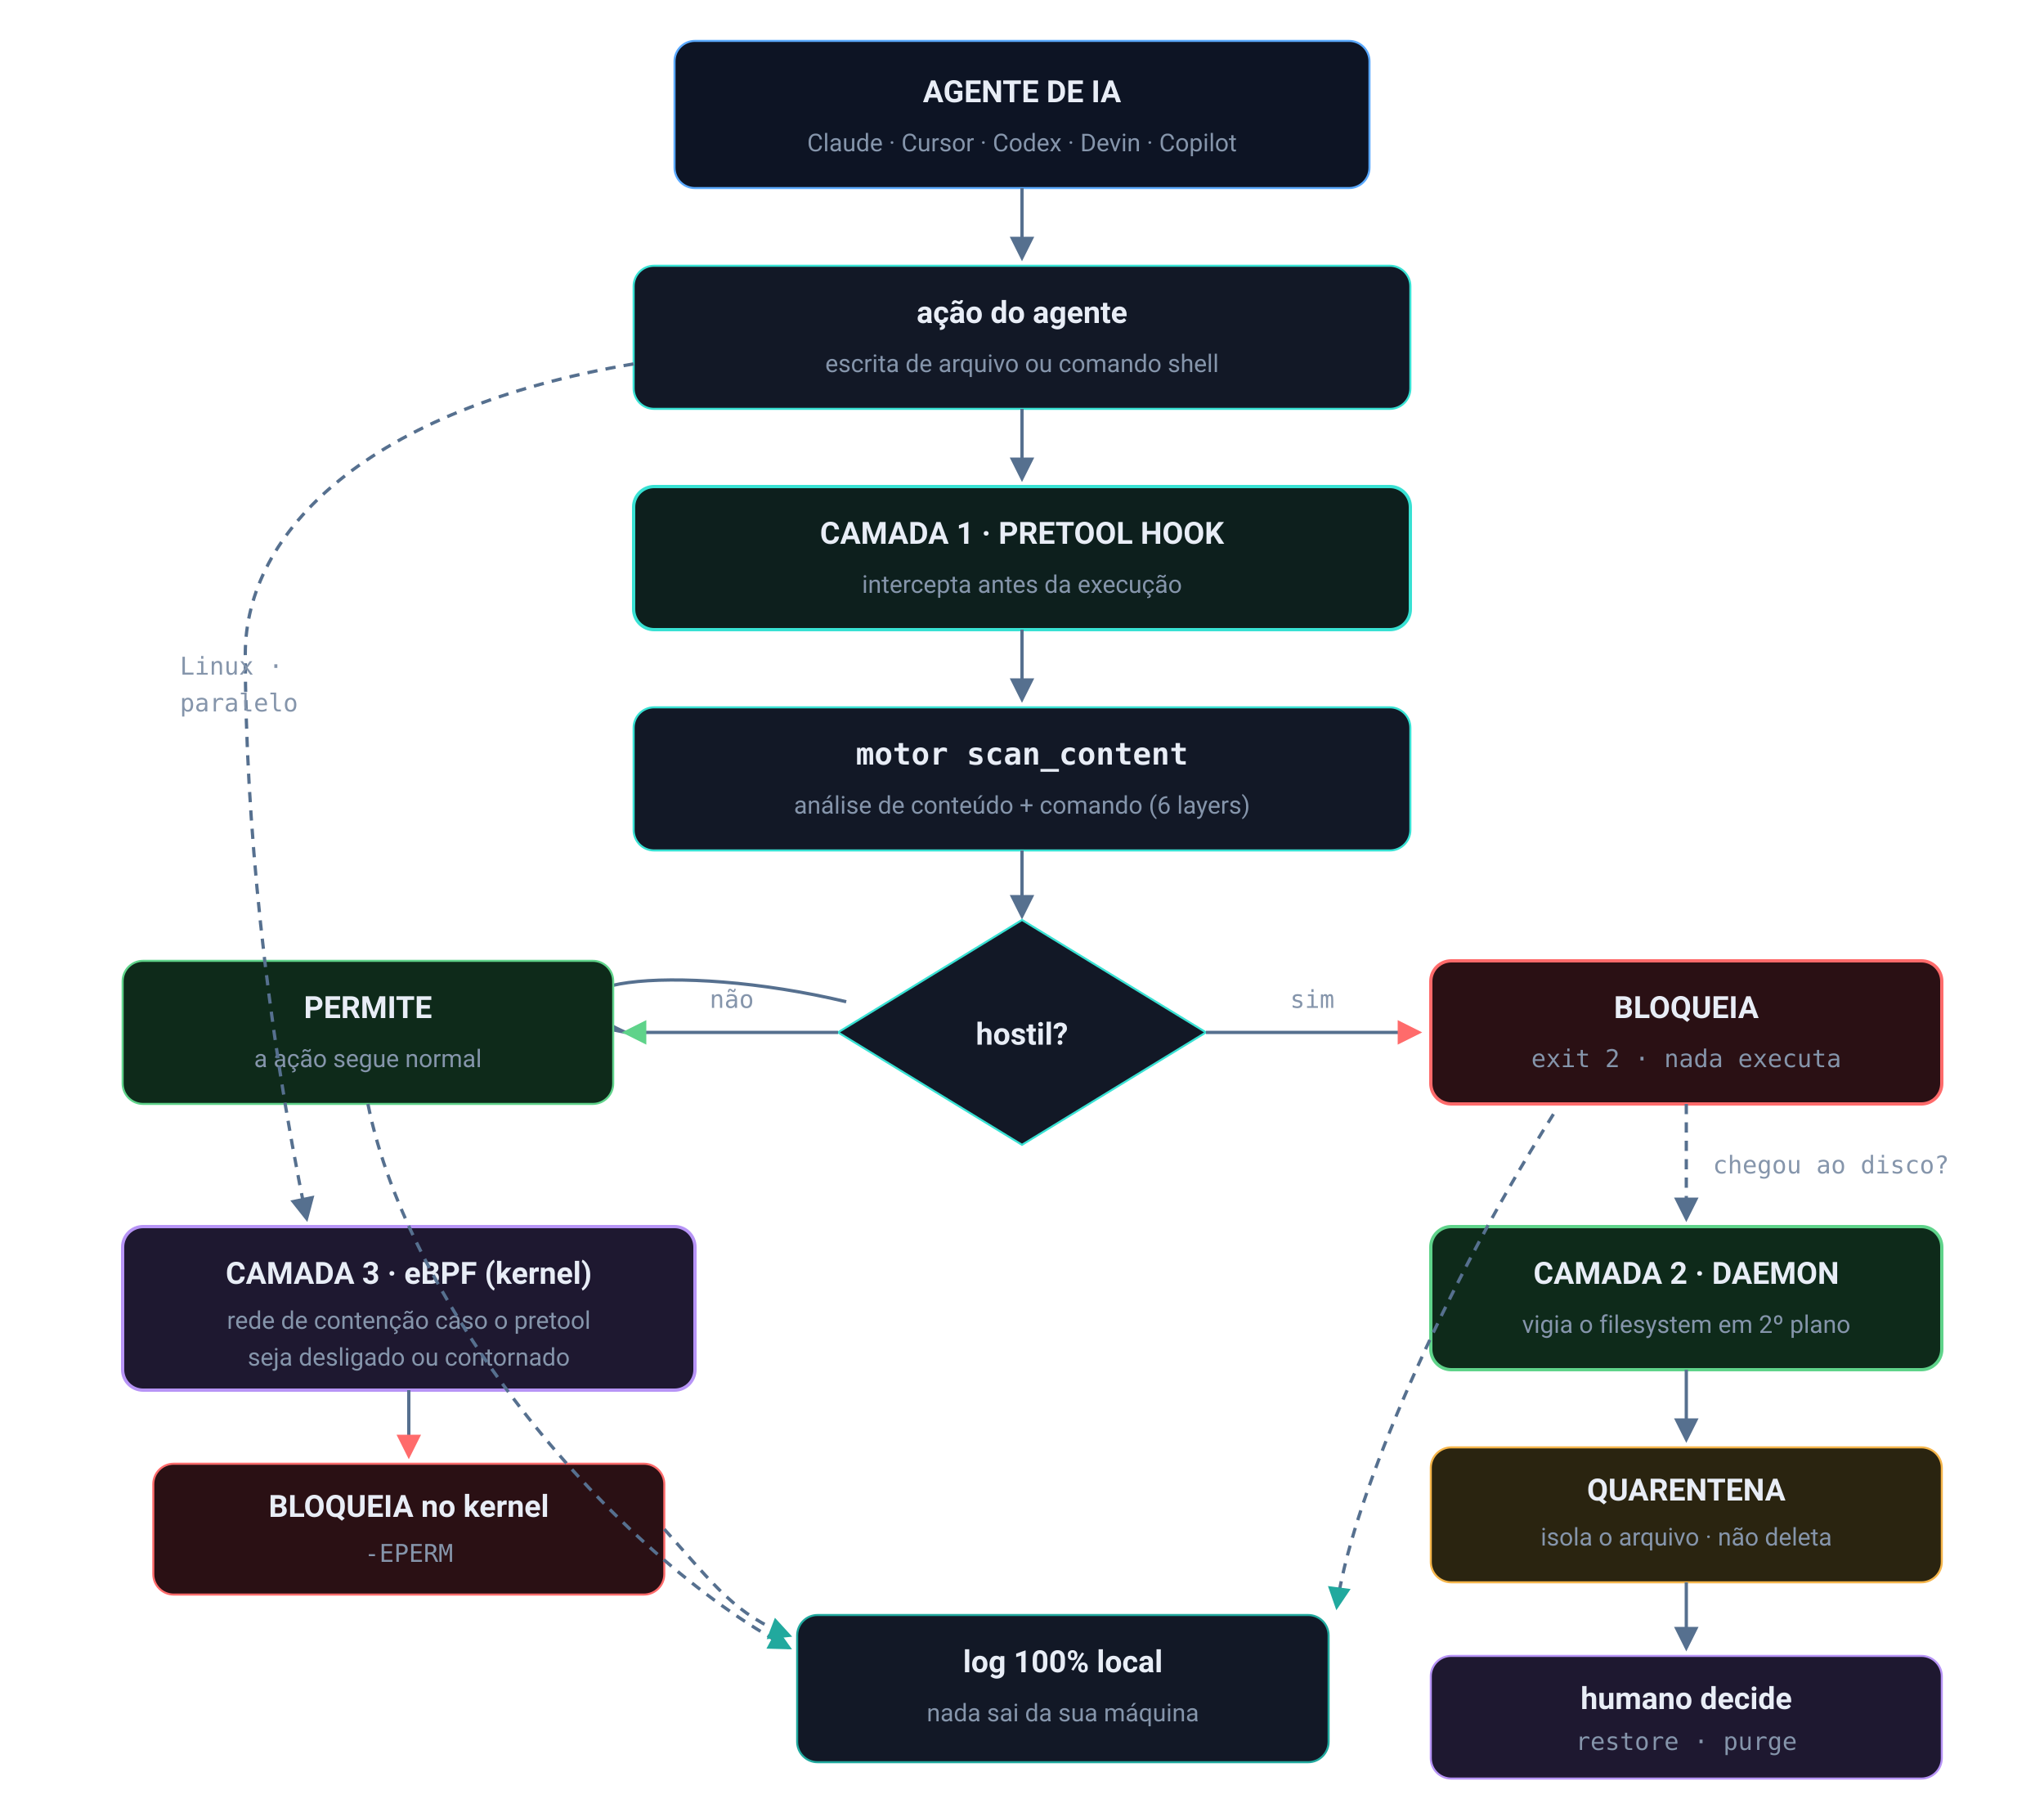
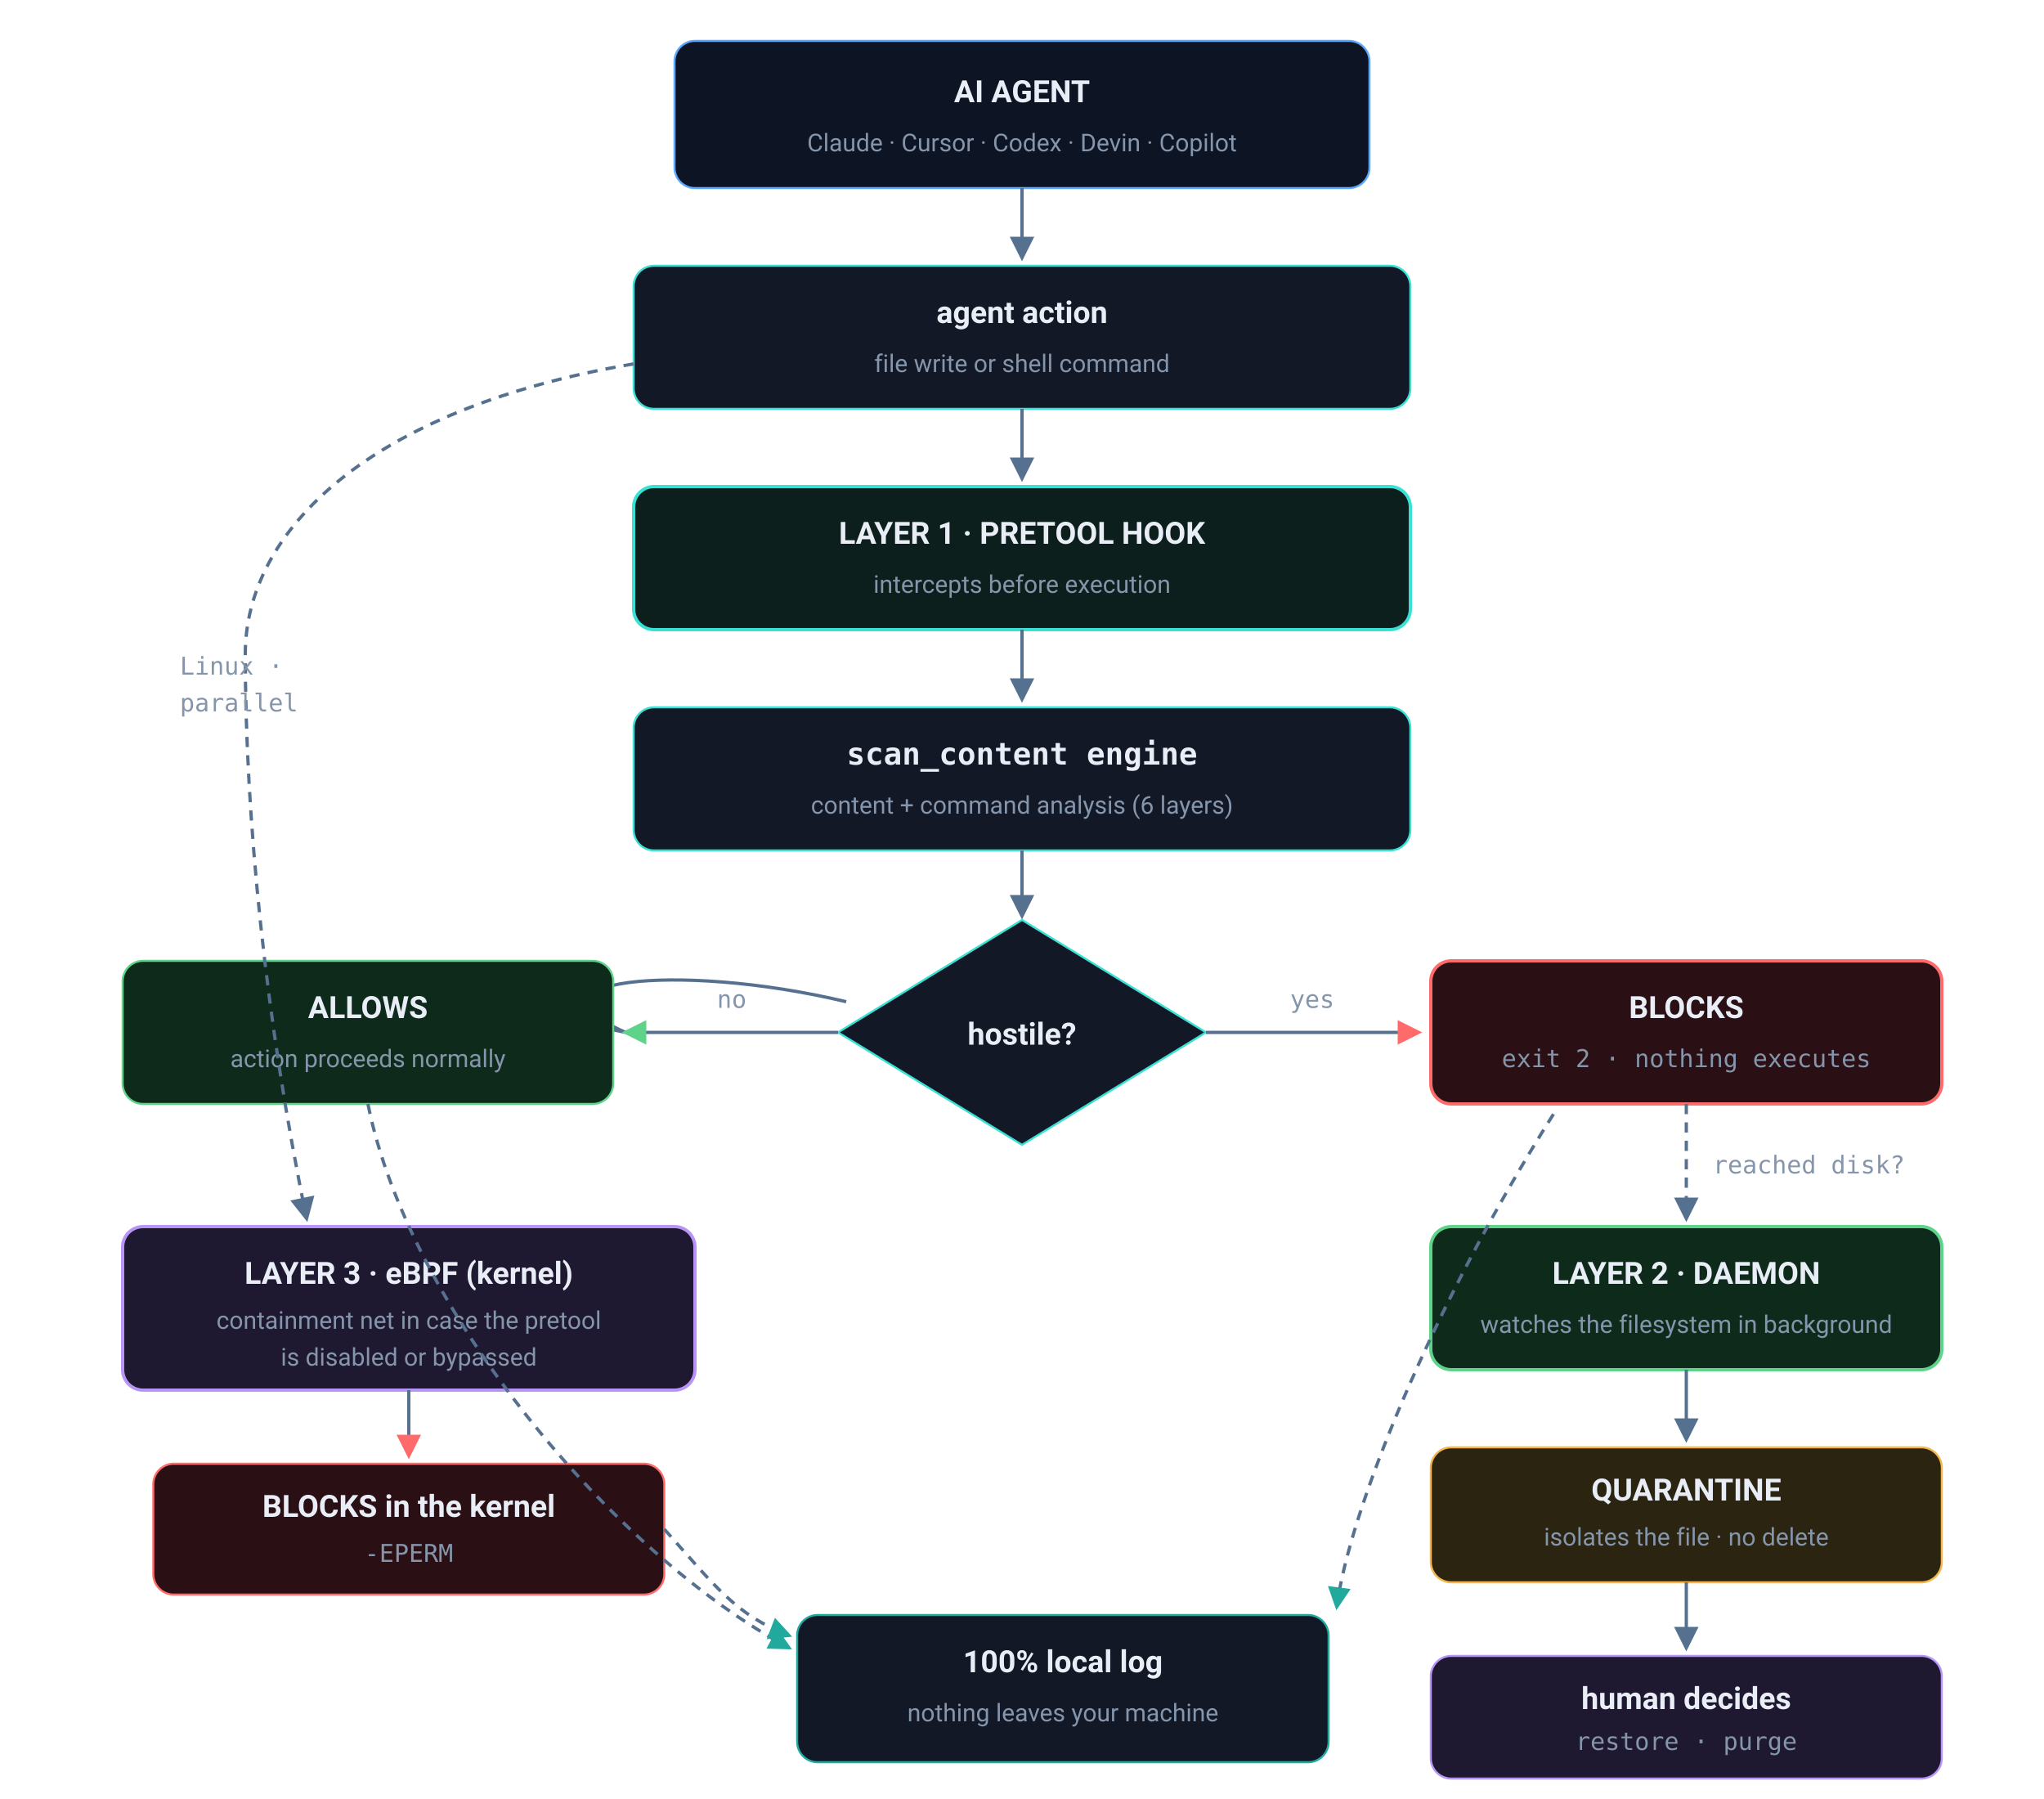
- <svg xmlns="http://www.w3.org/2000/svg" viewBox="0 0 1000 880" role="img" aria-label="Fluxo do Nemesis: o agente de IA tenta uma ação; a camada 1 (pretool) intercepta antes de executar e bloqueia o hostil com exit 2; a camada 2 (daemon) isola em quarentena o que escapou para o disco; a camada 3 (eBPF, no kernel) é a rede de segurança; tudo é registrado localmente.">
+ <svg xmlns="http://www.w3.org/2000/svg" viewBox="0 0 1000 880" role="img" aria-label="Nemesis flow: the AI agent attempts an action; layer 1 (pretool) intercepts before execution and blocks hostile actions with exit 2; layer 2 (daemon) quarantines what escaped to disk; layer 3 (eBPF, in the kernel) is the safety net; everything is logged locally.">
  <defs>
    <marker id="arrF" viewBox="0 0 10 10" refX="8.5" refY="5" markerWidth="7.5" markerHeight="7.5" orient="auto-start-reverse">
      <path d="M0 0L10 5L0 10z" fill="#56708f" />
    </marker>
    <marker id="arrFOk" viewBox="0 0 10 10" refX="8.5" refY="5" markerWidth="7.5" markerHeight="7.5" orient="auto-start-reverse">
      <path d="M0 0L10 5L0 10z" fill="#5fd38a" />
    </marker>
    <marker id="arrFBad" viewBox="0 0 10 10" refX="8.5" refY="5" markerWidth="7.5" markerHeight="7.5" orient="auto-start-reverse">
      <path d="M0 0L10 5L0 10z" fill="#ff6b6b" />
    </marker>
    <marker id="arrFT" viewBox="0 0 10 10" refX="8.5" refY="5" markerWidth="7" markerHeight="7" orient="auto-start-reverse">
      <path d="M0 0L10 5L0 10z" fill="#21a99e" />
    </marker>
  </defs>
  <style>
    text{font-family:'Segoe UI',system-ui,-apple-system,Roboto,sans-serif}
    .t{fill:#e8edf6;font-size:15px;font-weight:600}
    .s{fill:#8595ab;font-size:12px}
    .m{font-family:'JetBrains Mono',ui-monospace,Consolas,monospace}
    .edge{stroke:#56708f;stroke-width:1.6;fill:none}
    .dash{stroke-dasharray:5 4}
  </style>
  <rect x="330" y="20" width="340" height="72" rx="10" fill="#0d1424" stroke="#5aa9ff" />
-   <text x="500" y="50" text-anchor="middle" class="t">AGENTE DE IA</text>
+   <text x="500" y="50" text-anchor="middle" class="t">AI AGENT</text>
  <text x="500" y="74" text-anchor="middle" class="s" fill="#9db8dc">Claude · Cursor · Codex · Devin · Copilot</text>
  <path class="edge" d="M500 92 V126" marker-end="url(#arrF)" />
  <rect x="310" y="130" width="380" height="70" rx="10" fill="#121826" stroke="#38e1d3" />
-   <text x="500" y="158" text-anchor="middle" class="t">ação do agente</text>
-   <text x="500" y="182" text-anchor="middle" class="s">escrita de arquivo ou comando shell</text>
+   <text x="500" y="158" text-anchor="middle" class="t">agent action</text>
+   <text x="500" y="182" text-anchor="middle" class="s">file write or shell command</text>
  <path class="edge" d="M500 200 V234" marker-end="url(#arrF)" />
  <rect x="310" y="238" width="380" height="70" rx="10" fill="#0d1f1d" stroke="#38e1d3" stroke-width="1.6" />
-   <text x="500" y="266" text-anchor="middle" class="t" fill="#38e1d3">CAMADA 1 · PRETOOL HOOK</text>
-   <text x="500" y="290" text-anchor="middle" class="s">intercepta antes da execução</text>
+   <text x="500" y="266" text-anchor="middle" class="t" fill="#38e1d3">LAYER 1 · PRETOOL HOOK</text>
+   <text x="500" y="290" text-anchor="middle" class="s">intercepts before execution</text>
  <path class="edge" d="M500 308 V342" marker-end="url(#arrF)" />
  <rect x="310" y="346" width="380" height="70" rx="10" fill="#121826" stroke="#38e1d3" />
-   <text x="500" y="374" text-anchor="middle" class="t m" fill="#38e1d3">motor scan_content</text>
-   <text x="500" y="398" text-anchor="middle" class="s">análise de conteúdo + comando (6 layers)</text>
+   <text x="500" y="374" text-anchor="middle" class="t m" fill="#38e1d3">scan_content engine</text>
+   <text x="500" y="398" text-anchor="middle" class="s">content + command analysis (6 layers)</text>
  <path class="edge" d="M500 416 V448" marker-end="url(#arrF)" />
  <polygon points="500,450 590,505 500,560 410,505" fill="#121826" stroke="#38e1d3" />
-   <text x="500" y="511" text-anchor="middle" class="t">hostil?</text>
+   <text x="500" y="511" text-anchor="middle" class="t">hostile?</text>
  <path class="edge" d="M414 490 C330 470 250 480 306 505 C260 495 220 500 184 505" stroke="none" />
  <path class="edge" d="M410 505 C350 505 320 505 306 505" stroke="#5fd38a" marker-end="url(#arrFOk)" />
-   <text x="358" y="493" text-anchor="middle" class="s m" fill="#5fd38a">não</text>
+   <text x="358" y="493" text-anchor="middle" class="s m" fill="#5fd38a">no</text>
  <rect x="60" y="470" width="240" height="70" rx="10" fill="#0e2a1a" stroke="#5fd38a" />
-   <text x="180" y="498" text-anchor="middle" class="t" fill="#d7ffe6">PERMITE</text>
-   <text x="180" y="522" text-anchor="middle" class="s" fill="#9fd8b4">a ação segue normal</text>
+   <text x="180" y="498" text-anchor="middle" class="t" fill="#d7ffe6">ALLOWS</text>
+   <text x="180" y="522" text-anchor="middle" class="s" fill="#9fd8b4">action proceeds normally</text>
  <path class="edge" d="M590 505 C650 505 680 505 694 505" stroke="#ff6b6b" marker-end="url(#arrFBad)" />
-   <text x="642" y="493" text-anchor="middle" class="s m" fill="#ff6b6b">sim</text>
+   <text x="642" y="493" text-anchor="middle" class="s m" fill="#ff6b6b">yes</text>
  <rect x="700" y="470" width="250" height="70" rx="10" fill="#2a1014" stroke="#ff6b6b" stroke-width="1.6" />
-   <text x="825" y="498" text-anchor="middle" class="t" fill="#ffd7d7">BLOQUEIA</text>
-   <text x="825" y="522" text-anchor="middle" class="s m" fill="#e8a0a0">exit 2 · nada executa</text>
+   <text x="825" y="498" text-anchor="middle" class="t" fill="#ffd7d7">BLOCKS</text>
+   <text x="825" y="522" text-anchor="middle" class="s m" fill="#e8a0a0">exit 2 · nothing executes</text>
  <path class="edge dash" d="M825 540 V596" stroke="#f5b54a" marker-end="url(#arrF)" />
-   <text x="838" y="574" class="s m" fill="#f5b54a">chegou ao disco?</text>
+   <text x="838" y="574" class="s m" fill="#f5b54a">reached disk?</text>
  <rect x="700" y="600" width="250" height="70" rx="10" fill="#0e2a1a" stroke="#5fd38a" stroke-width="1.6" />
-   <text x="825" y="628" text-anchor="middle" class="t" fill="#5fd38a">CAMADA 2 · DAEMON</text>
-   <text x="825" y="652" text-anchor="middle" class="s">vigia o filesystem em 2º plano</text>
+   <text x="825" y="628" text-anchor="middle" class="t" fill="#5fd38a">LAYER 2 · DAEMON</text>
+   <text x="825" y="652" text-anchor="middle" class="s">watches the filesystem in background</text>
  <path class="edge" d="M825 670 V704" stroke="#f5b54a" marker-end="url(#arrF)" />
  <rect x="700" y="708" width="250" height="66" rx="10" fill="#2a2410" stroke="#f5b54a" />
-   <text x="825" y="734" text-anchor="middle" class="t" fill="#ffeccb">QUARENTENA</text>
-   <text x="825" y="756" text-anchor="middle" class="s" fill="#d9c08a">isola o arquivo · não deleta</text>
+   <text x="825" y="734" text-anchor="middle" class="t" fill="#ffeccb">QUARANTINE</text>
+   <text x="825" y="756" text-anchor="middle" class="s" fill="#d9c08a">isolates the file · no delete</text>
  <path class="edge" d="M825 774 V806" marker-end="url(#arrF)" />
  <rect x="700" y="810" width="250" height="60" rx="10" fill="#1e1830" stroke="#b794f6" />
-   <text x="825" y="836" text-anchor="middle" class="t" fill="#efe6ff">humano decide</text>
+   <text x="825" y="836" text-anchor="middle" class="t" fill="#efe6ff">human decides</text>
  <text x="825" y="856" text-anchor="middle" class="s m" fill="#b9a8dc">restore · purge</text>
  <path class="edge dash" d="M310 178 C180 200 120 260 120 320 C120 400 130 500 150 596" stroke="#b794f6" marker-end="url(#arrF)" />
  <text x="88" y="330" class="s m" fill="#b794f6">Linux ·</text>
-   <text x="88" y="348" class="s m" fill="#b794f6">paralelo</text>
+   <text x="88" y="348" class="s m" fill="#b794f6">parallel</text>
  <rect x="60" y="600" width="280" height="80" rx="10" fill="#1e1830" stroke="#b794f6" stroke-width="1.6" />
-   <text x="200" y="628" text-anchor="middle" class="t" fill="#b794f6">CAMADA 3 · eBPF (kernel)</text>
-   <text x="200" y="650" text-anchor="middle" class="s" fill="#b9a8dc">rede de contenção caso o pretool</text>
-   <text x="200" y="668" text-anchor="middle" class="s" fill="#b9a8dc">seja desligado ou contornado</text>
+   <text x="200" y="628" text-anchor="middle" class="t" fill="#b794f6">LAYER 3 · eBPF (kernel)</text>
+   <text x="200" y="650" text-anchor="middle" class="s" fill="#b9a8dc">containment net in case the pretool</text>
+   <text x="200" y="668" text-anchor="middle" class="s" fill="#b9a8dc">is disabled or bypassed</text>
  <path class="edge" d="M200 680 V712" stroke="#ff6b6b" marker-end="url(#arrFBad)" />
  <rect x="75" y="716" width="250" height="64" rx="10" fill="#2a1014" stroke="#ff6b6b" />
-   <text x="200" y="742" text-anchor="middle" class="t" fill="#ffd7d7">BLOQUEIA no kernel</text>
+   <text x="200" y="742" text-anchor="middle" class="t" fill="#ffd7d7">BLOCKS in the kernel</text>
  <text x="200" y="764" text-anchor="middle" class="s m" fill="#e8a0a0">-EPERM</text>
  <rect x="390" y="790" width="260" height="72" rx="10" fill="#121826" stroke="#21a99e" />
-   <text x="520" y="818" text-anchor="middle" class="t" fill="#cffbee">log 100% local</text>
-   <text x="520" y="842" text-anchor="middle" class="s" fill="#8fb8ad">nada sai da sua máquina</text>
+   <text x="520" y="818" text-anchor="middle" class="t" fill="#cffbee">100% local log</text>
+   <text x="520" y="842" text-anchor="middle" class="s" fill="#8fb8ad">nothing leaves your machine</text>
  <path class="edge dash" d="M180 540 C200 640 300 760 386 806" stroke="#21a99e" stroke-width="1.2" marker-end="url(#arrFT)" />
  <path class="edge dash" d="M325 748 C350 776 360 790 386 800" stroke="#21a99e" stroke-width="1.2" marker-end="url(#arrFT)" />
  <path class="edge dash" d="M760 545 C700 640 660 740 654 786" stroke="#21a99e" stroke-width="1.2" marker-end="url(#arrFT)" />
</svg>
